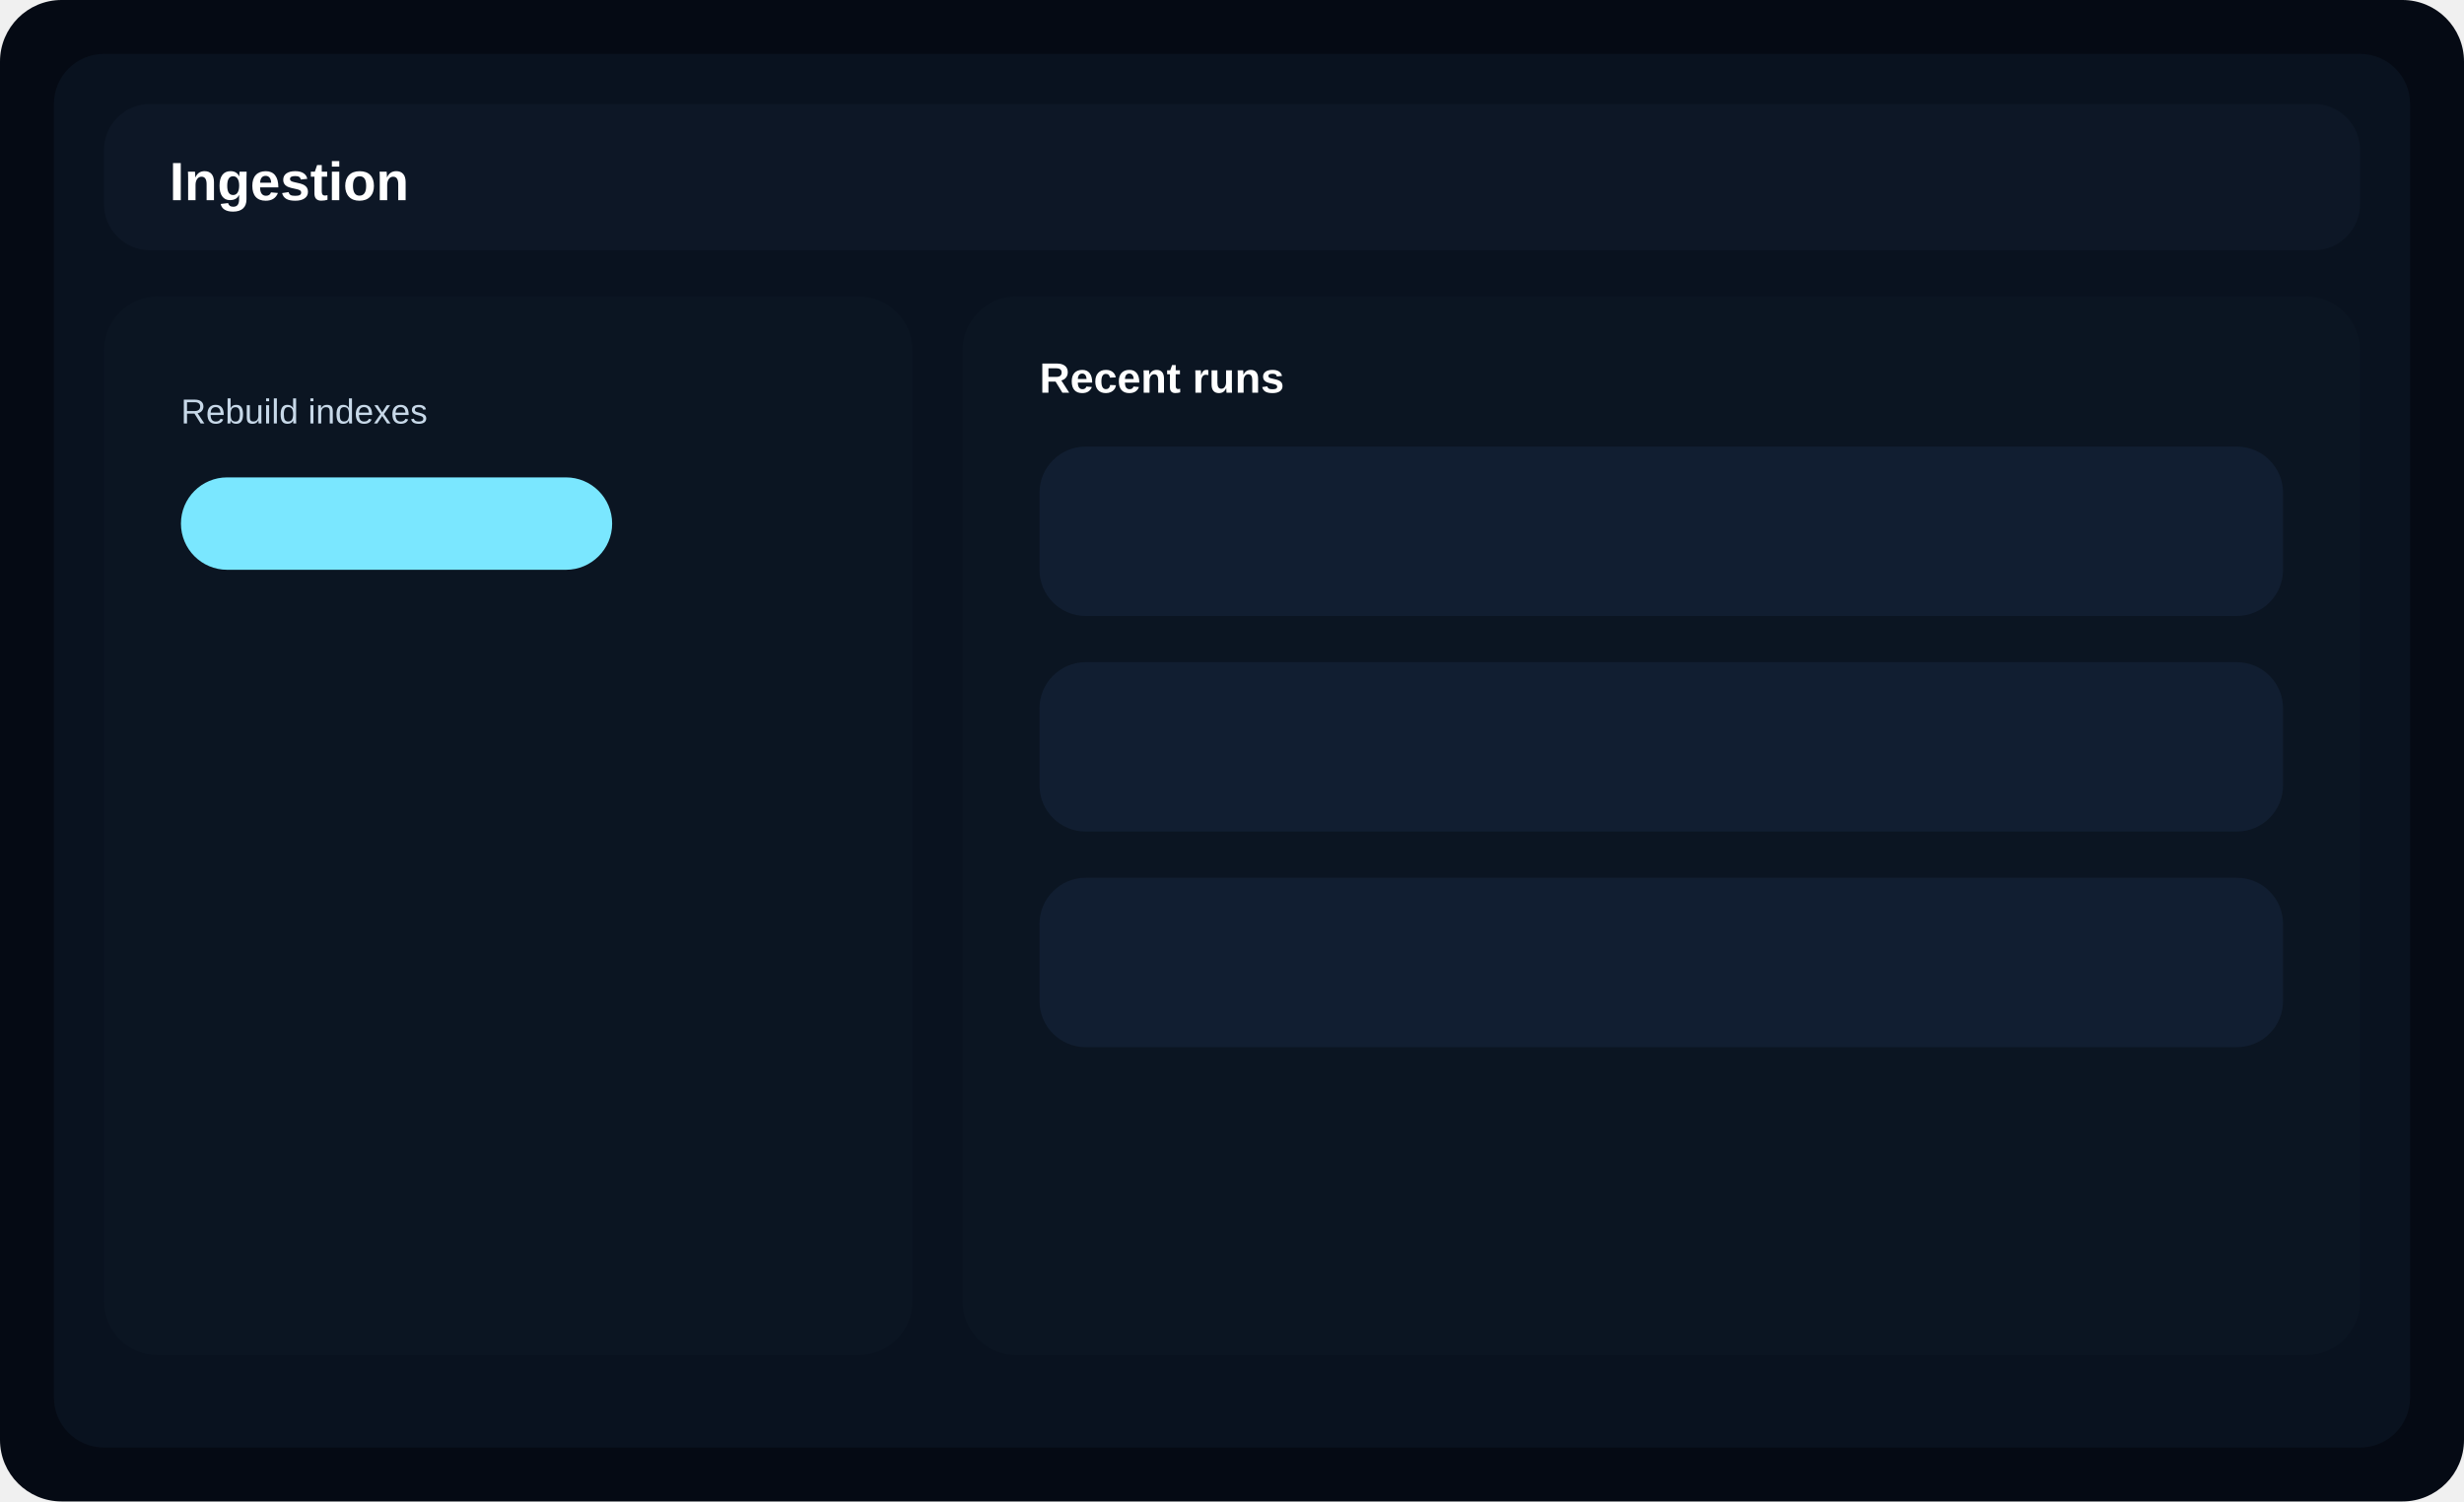
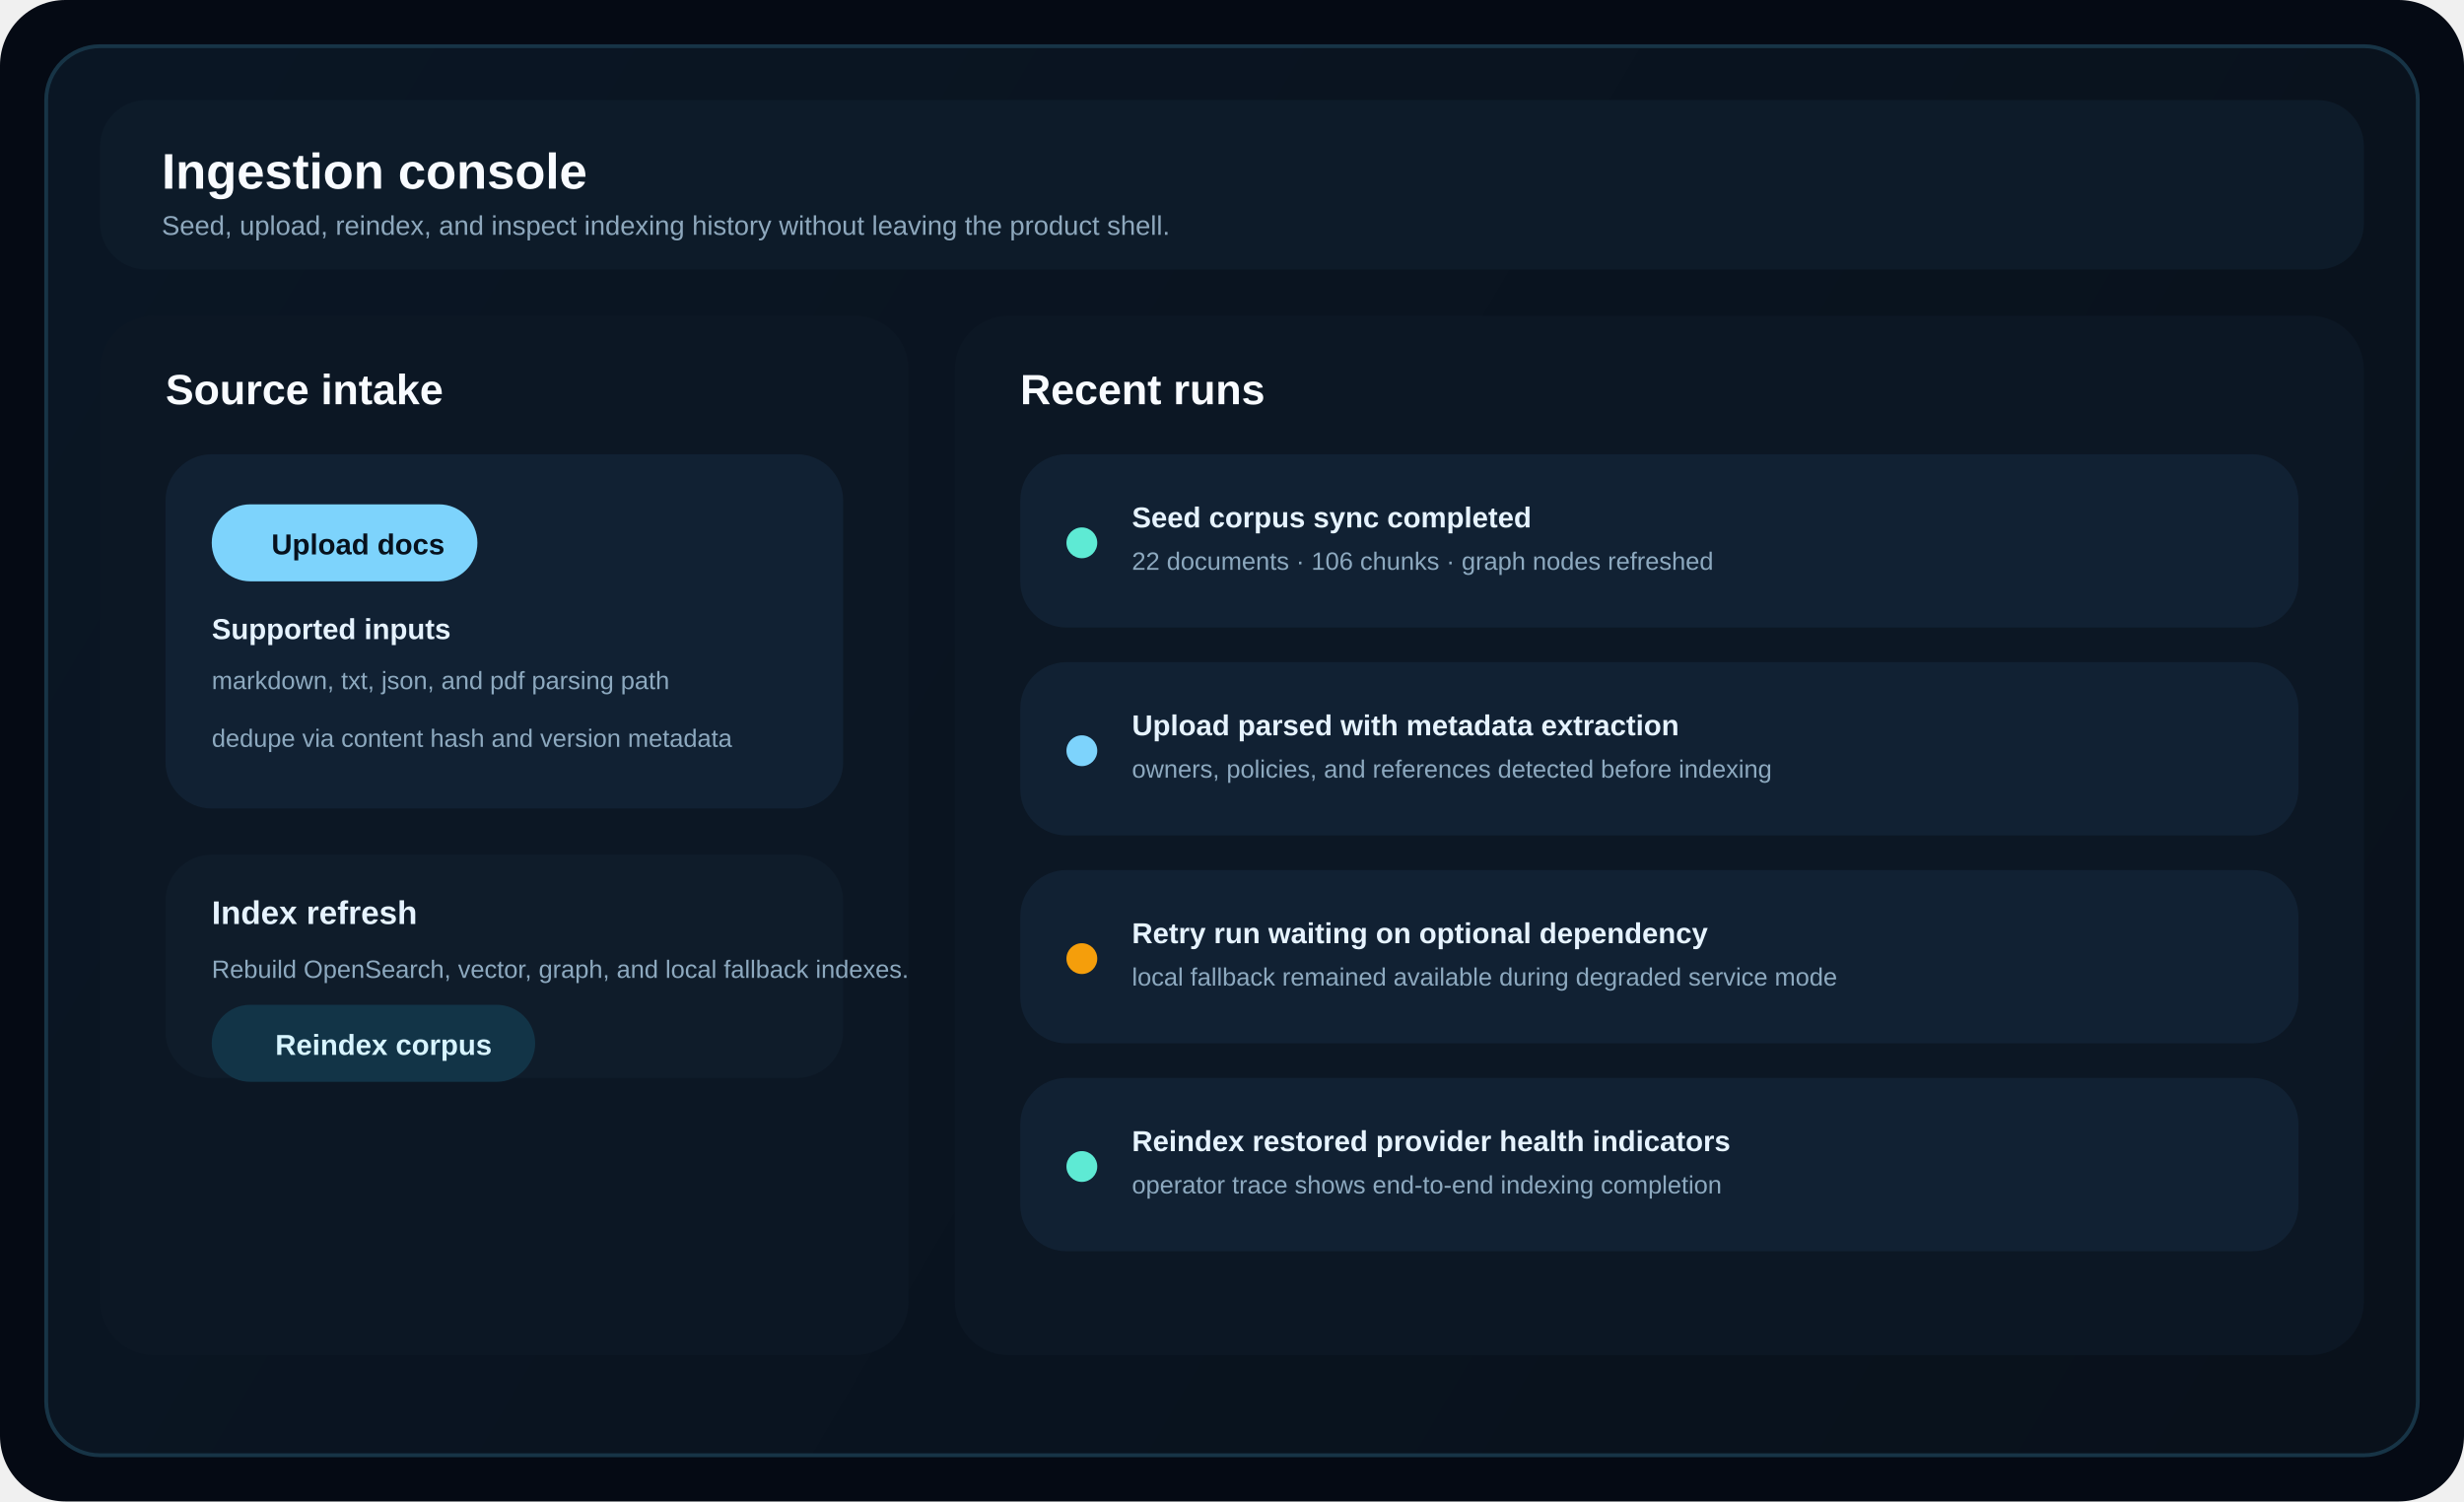
<svg xmlns="http://www.w3.org/2000/svg" width="1280" height="780" viewBox="0 0 1280 780" fill="none">
-   <rect width="1280" height="780" rx="32" fill="#050A14" />
-   <rect x="28" y="28" width="1224" height="724" rx="26" fill="#09121F" />
-   <rect x="54" y="54" width="1172" height="76" rx="24" fill="#0D1726" />
-   <rect x="54" y="154" width="420" height="550" rx="28" fill="#0B1522" />
-   <rect x="500" y="154" width="726" height="550" rx="28" fill="#0B1522" />
-   <rect x="94" y="248" width="224" height="48" rx="24" fill="#7AE7FF" />
-   <rect x="540" y="232" width="646" height="88" rx="24" fill="#111E31" />
-   <rect x="540" y="344" width="646" height="88" rx="24" fill="#111E31" />
-   <rect x="540" y="456" width="646" height="88" rx="24" fill="#111E31" />
-   <text x="88" y="104" fill="white" font-family="Arial, sans-serif" font-size="28" font-weight="700">Ingestion</text>
-   <text x="94" y="220" fill="#C7D8E8" font-family="Arial, sans-serif" font-size="18">Rebuild indexes</text>
-   <text x="540" y="204" fill="white" font-family="Arial, sans-serif" font-size="22" font-weight="700">Recent runs</text>
+   <defs>
+     <linearGradient id="ingestBg" x1="56" y1="48" x2="1218" y2="732" gradientUnits="userSpaceOnUse">
+       <stop stop-color="#0A1624" />
+       <stop offset="1" stop-color="#09111B" />
+     </linearGradient>
+   </defs>
+   <rect width="1280" height="780" rx="34" fill="#050A14" />
+   <rect x="24" y="24" width="1232" height="732" rx="28" fill="url(#ingestBg)" stroke="#173446" stroke-width="2" />
+   <rect x="52" y="52" width="1176" height="88" rx="24" fill="#0D1B29" />
+   <rect x="52" y="164" width="420" height="540" rx="28" fill="#0C1724" />
+   <rect x="496" y="164" width="732" height="540" rx="28" fill="#0C1724" />
+   <text x="84" y="98" fill="#F8FBFF" font-family="Segoe UI, Arial, sans-serif" font-size="26" font-weight="700">Ingestion console</text>
+   <text x="84" y="122" fill="#8EA8BD" font-family="Segoe UI, Arial, sans-serif" font-size="14">Seed, upload, reindex, and inspect indexing history without leaving the product shell.</text>
+   <text x="86" y="210" fill="#F8FBFF" font-family="Segoe UI, Arial, sans-serif" font-size="22" font-weight="700">Source intake</text>
+   <rect x="86" y="236" width="352" height="184" rx="24" fill="#112133" />
+   <rect x="110" y="262" width="138" height="40" rx="20" fill="#7DD3FC" />
+   <text x="141" y="288" fill="#07111D" font-family="Segoe UI, Arial, sans-serif" font-size="15" font-weight="700">Upload docs</text>
+   <text x="110" y="332" fill="#E6F3FF" font-family="Segoe UI, Arial, sans-serif" font-size="15" font-weight="700">Supported inputs</text>
+   <text x="110" y="358" fill="#8DA9BF" font-family="Segoe UI, Arial, sans-serif" font-size="13">markdown, txt, json, and pdf parsing path</text>
+   <text x="110" y="388" fill="#8DA9BF" font-family="Segoe UI, Arial, sans-serif" font-size="13">dedupe via content hash and version metadata</text>
+   <rect x="86" y="444" width="352" height="116" rx="24" fill="#0F1C2A" />
+   <text x="110" y="480" fill="#E6F3FF" font-family="Segoe UI, Arial, sans-serif" font-size="17" font-weight="700">Index refresh</text>
+   <text x="110" y="508" fill="#8DA9BF" font-family="Segoe UI, Arial, sans-serif" font-size="13">Rebuild OpenSearch, vector, graph, and local fallback indexes.</text>
+   <rect x="110" y="522" width="168" height="40" rx="20" fill="#123447" />
+   <text x="143" y="548" fill="#D7F4FF" font-family="Segoe UI, Arial, sans-serif" font-size="15" font-weight="700">Reindex corpus</text>
+   <text x="530" y="210" fill="#F8FBFF" font-family="Segoe UI, Arial, sans-serif" font-size="22" font-weight="700">Recent runs</text>
+   <rect x="530" y="236" width="664" height="90" rx="24" fill="#112133" />
+   <rect x="530" y="344" width="664" height="90" rx="24" fill="#112133" />
+   <rect x="530" y="452" width="664" height="90" rx="24" fill="#112133" />
+   <rect x="530" y="560" width="664" height="90" rx="24" fill="#112133" />
+   <circle cx="562" cy="282" r="8" fill="#5EEAD4" />
+   <circle cx="562" cy="390" r="8" fill="#7DD3FC" />
+   <circle cx="562" cy="498" r="8" fill="#F59E0B" />
+   <circle cx="562" cy="606" r="8" fill="#5EEAD4" />
+   <text x="588" y="274" fill="#E6F3FF" font-family="Segoe UI, Arial, sans-serif" font-size="15" font-weight="700">Seed corpus sync completed</text>
+   <text x="588" y="296" fill="#8DA9BF" font-family="Segoe UI, Arial, sans-serif" font-size="13">22 documents · 106 chunks · graph nodes refreshed</text>
+   <text x="588" y="382" fill="#E6F3FF" font-family="Segoe UI, Arial, sans-serif" font-size="15" font-weight="700">Upload parsed with metadata extraction</text>
+   <text x="588" y="404" fill="#8DA9BF" font-family="Segoe UI, Arial, sans-serif" font-size="13">owners, policies, and references detected before indexing</text>
+   <text x="588" y="490" fill="#E6F3FF" font-family="Segoe UI, Arial, sans-serif" font-size="15" font-weight="700">Retry run waiting on optional dependency</text>
+   <text x="588" y="512" fill="#8DA9BF" font-family="Segoe UI, Arial, sans-serif" font-size="13">local fallback remained available during degraded service mode</text>
+   <text x="588" y="598" fill="#E6F3FF" font-family="Segoe UI, Arial, sans-serif" font-size="15" font-weight="700">Reindex restored provider health indicators</text>
+   <text x="588" y="620" fill="#8DA9BF" font-family="Segoe UI, Arial, sans-serif" font-size="13">operator trace shows end-to-end indexing completion</text>
</svg>
